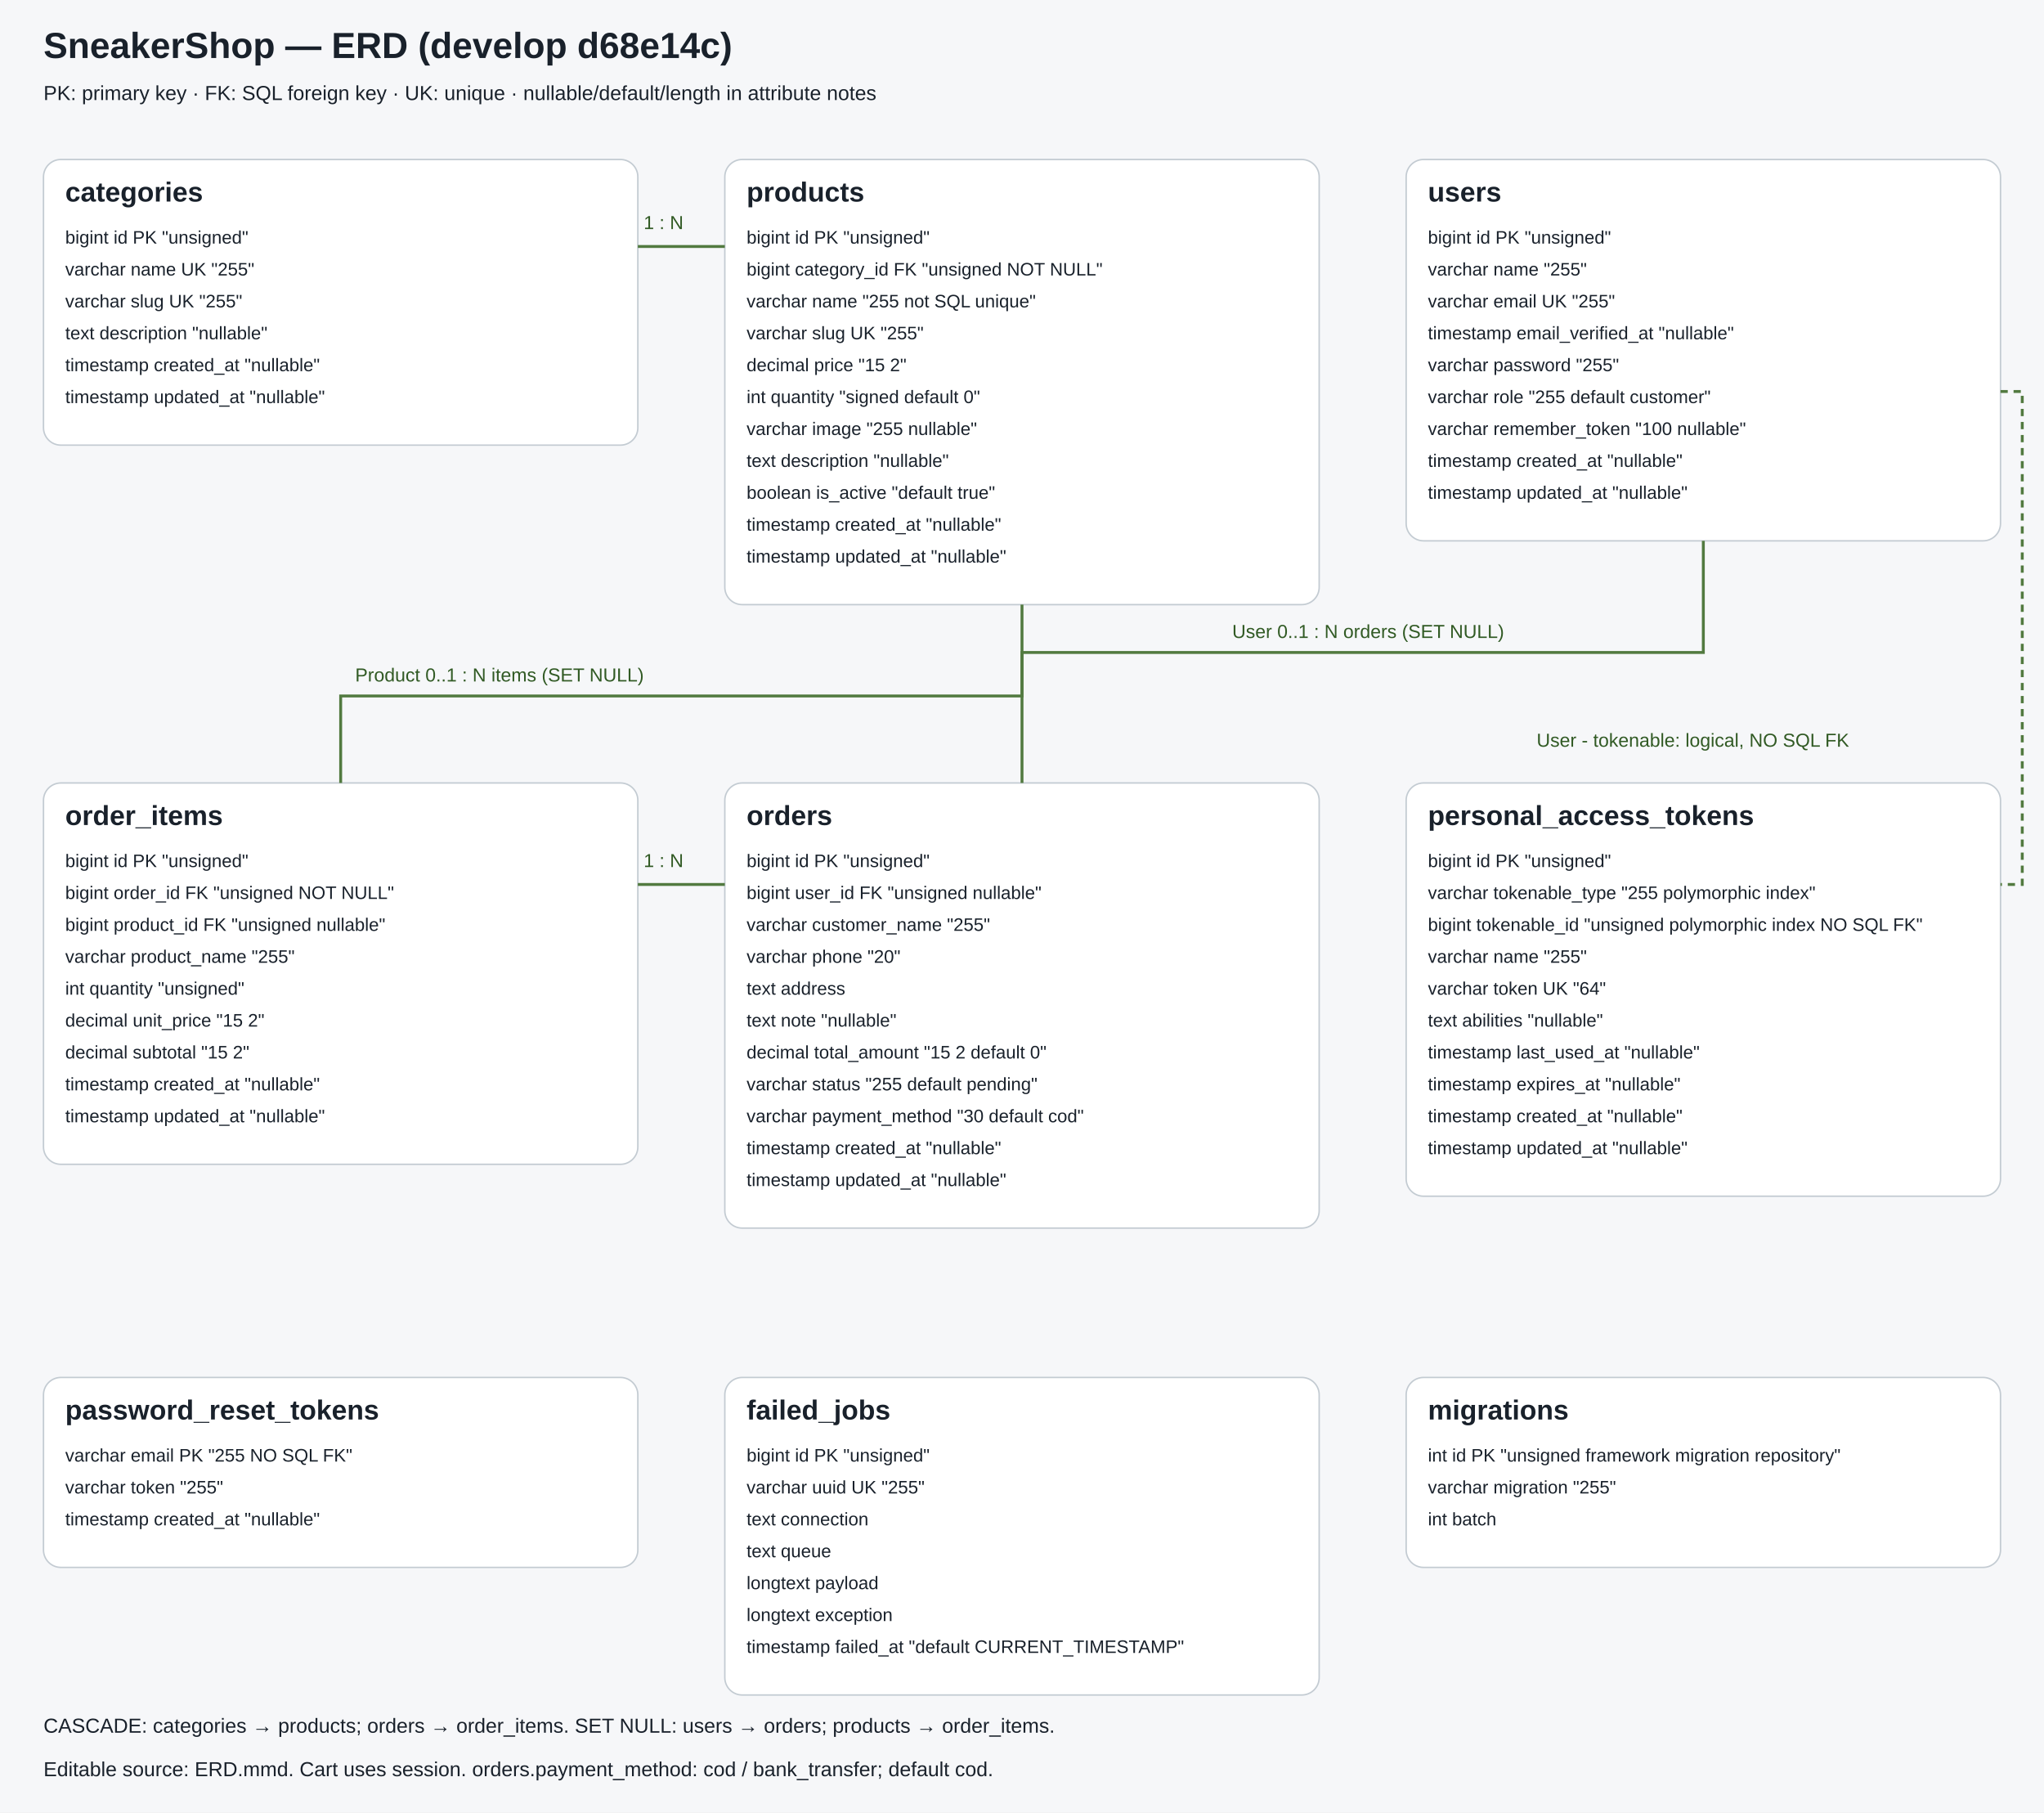
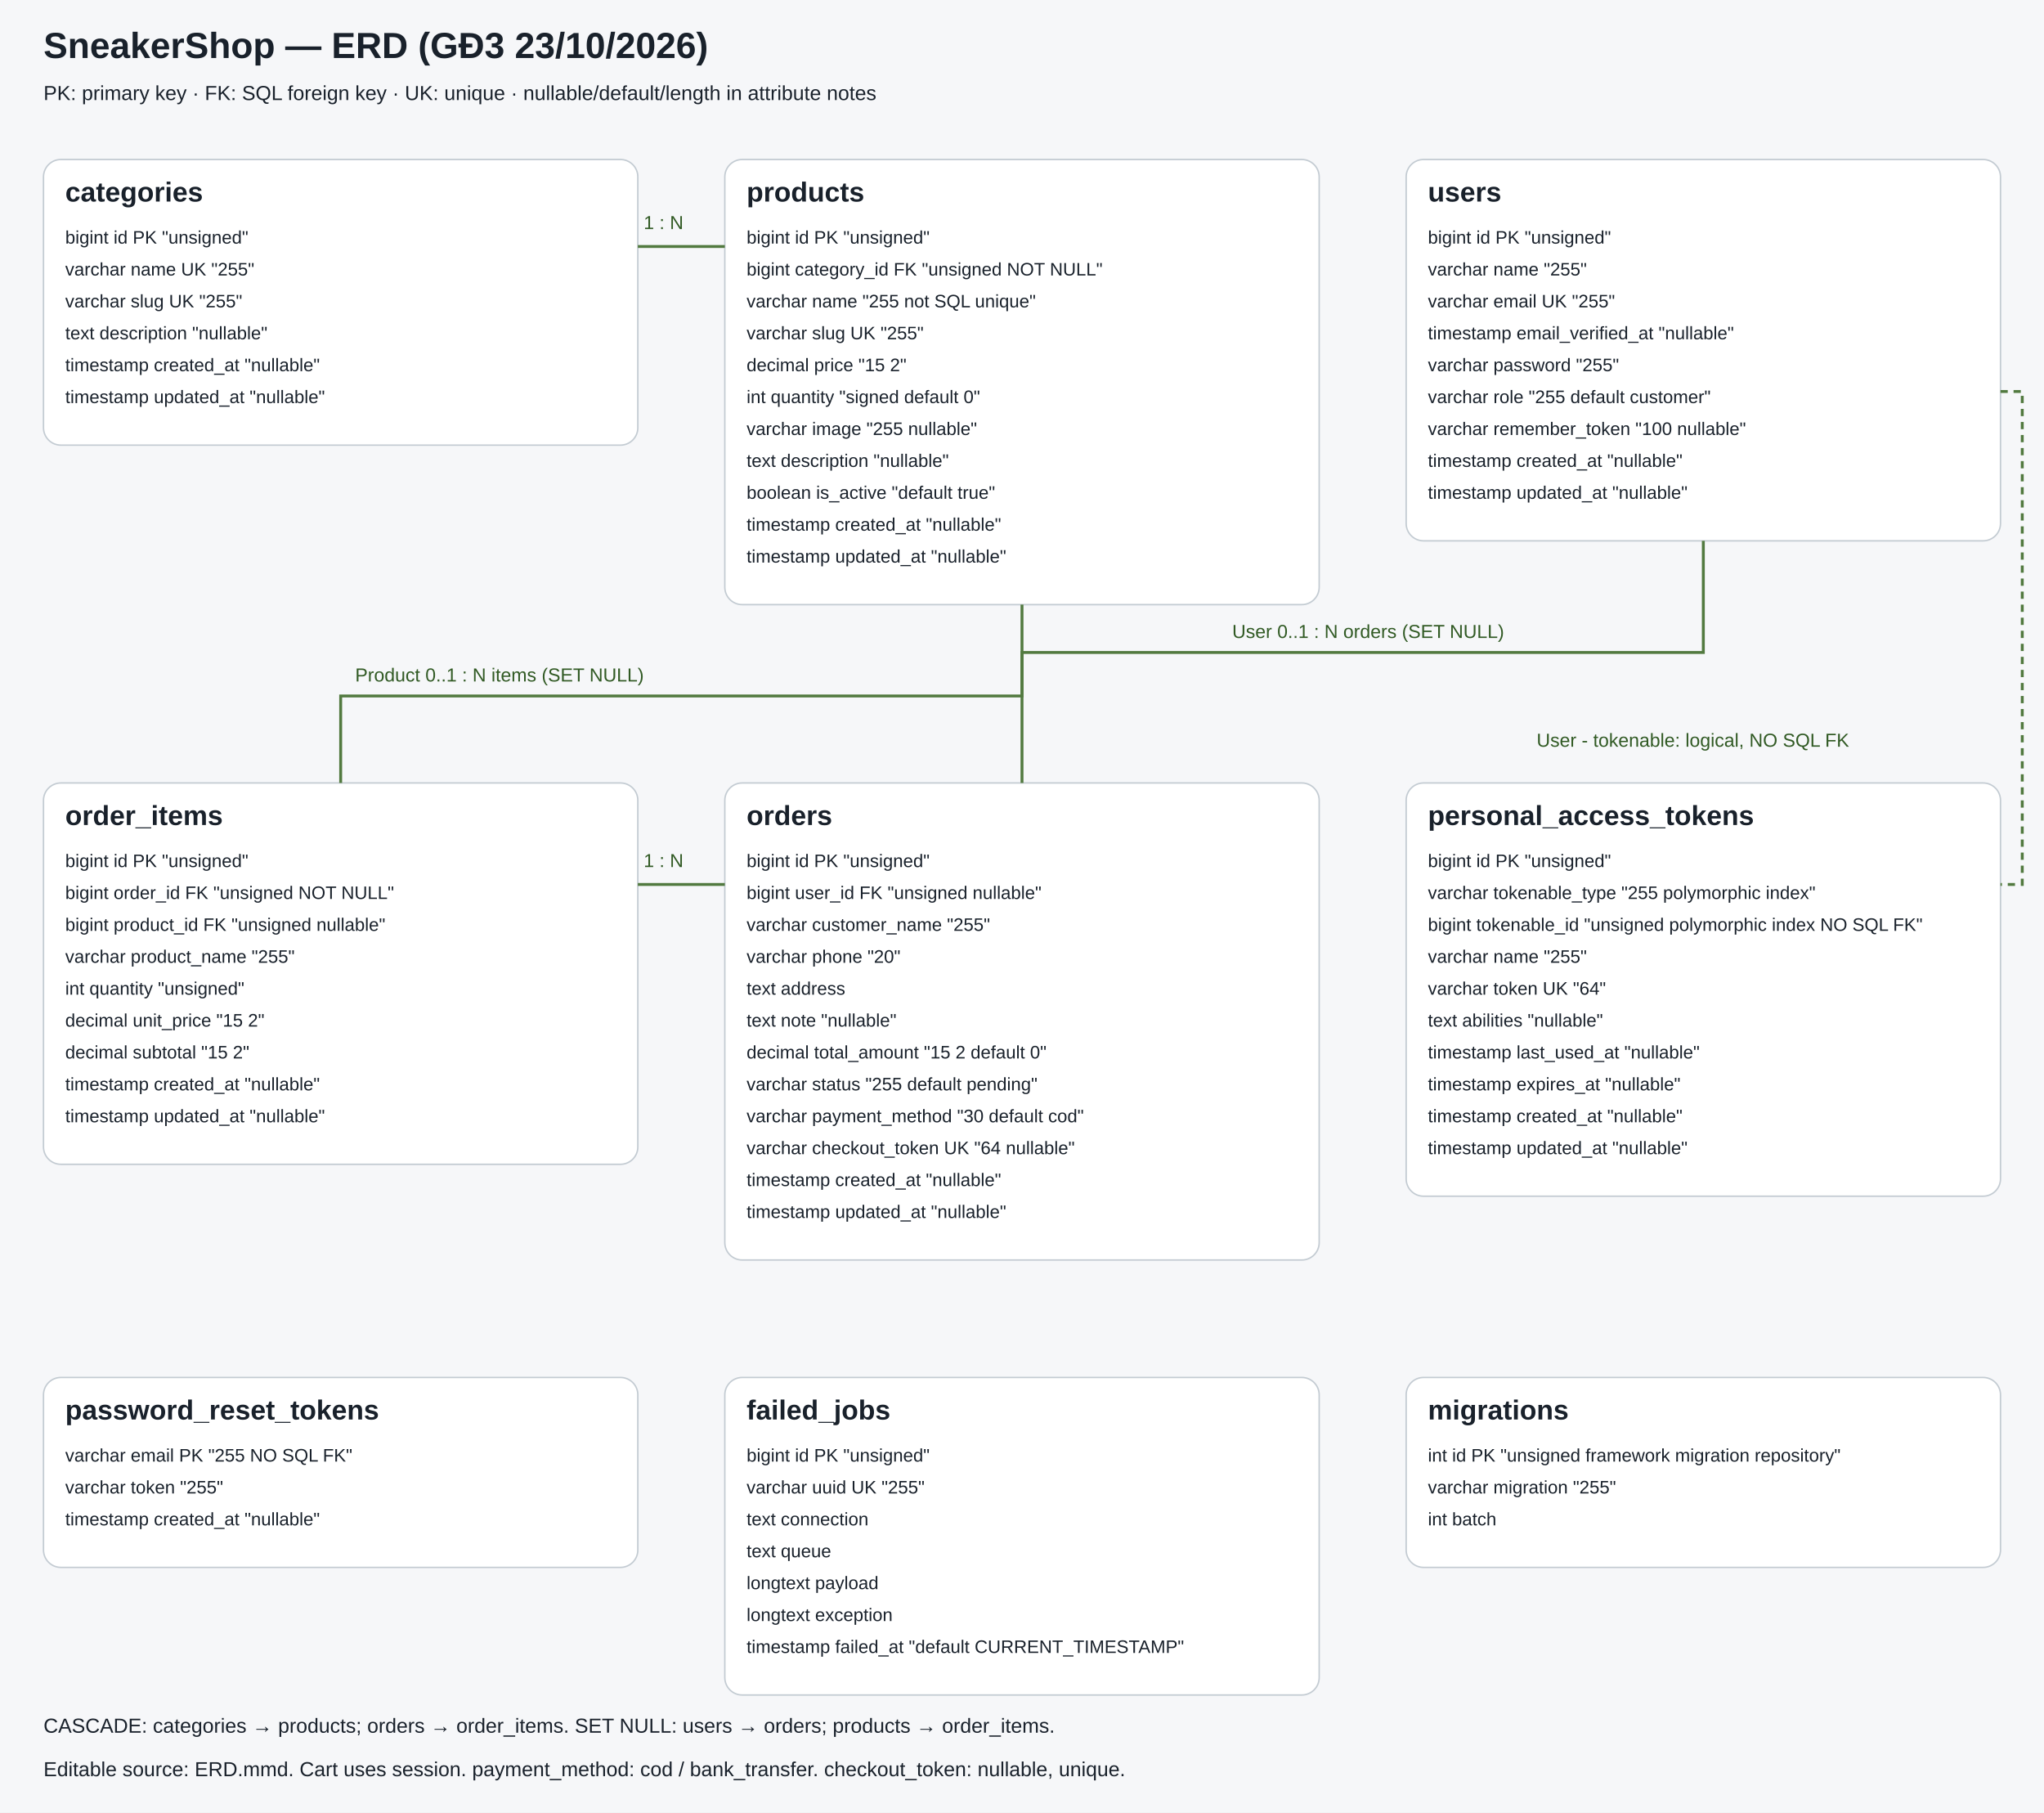
- <svg xmlns="http://www.w3.org/2000/svg" width="1410" height="1250" viewBox="0 0 1410 1250" role="img" aria-label="SneakerShop ERD theo develop d68e14c">
+ <svg xmlns="http://www.w3.org/2000/svg" width="1410" height="1250" viewBox="0 0 1410 1250" role="img" aria-label="SneakerShop ERD theo bản sửa GĐ3 23/10/2026">
  <rect width="1410" height="1250" fill="#f6f7f9" />
  <style>text{font-family:Arial,sans-serif;fill:#19212b}.edge{fill:none;stroke:#527a40;stroke-width:2}.label{font-size:13px;fill:#315a24}</style>
-   <text x="30" y="40" font-size="25" font-weight="bold">SneakerShop — ERD (develop d68e14c)</text>
+   <text x="30" y="40" font-size="25" font-weight="bold">SneakerShop — ERD (GĐ3 23/10/2026)</text>
  <text x="30" y="69" font-size="14">PK: primary key · FK: SQL foreign key · UK: unique · nullable/default/length in attribute notes</text>
  <rect x="30" y="110" width="410" height="197" rx="12" fill="white" stroke="#c3cbd2" />
  <text x="45" y="139" font-size="19" font-weight="bold">categories</text>
  <text x="45" y="168" font-size="12.5">bigint id PK "unsigned"</text>
  <text x="45" y="190" font-size="12.5">varchar name UK "255"</text>
  <text x="45" y="212" font-size="12.5">varchar slug UK "255"</text>
  <text x="45" y="234" font-size="12.5">text description "nullable"</text>
  <text x="45" y="256" font-size="12.5">timestamp created_at "nullable"</text>
  <text x="45" y="278" font-size="12.5">timestamp updated_at "nullable"</text>
  <rect x="500" y="110" width="410" height="307" rx="12" fill="white" stroke="#c3cbd2" />
  <text x="515" y="139" font-size="19" font-weight="bold">products</text>
  <text x="515" y="168" font-size="12.5">bigint id PK "unsigned"</text>
  <text x="515" y="190" font-size="12.5">bigint category_id FK "unsigned NOT NULL"</text>
  <text x="515" y="212" font-size="12.5">varchar name "255 not SQL unique"</text>
  <text x="515" y="234" font-size="12.5">varchar slug UK "255"</text>
  <text x="515" y="256" font-size="12.5">decimal price "15 2"</text>
  <text x="515" y="278" font-size="12.5">int quantity "signed default 0"</text>
  <text x="515" y="300" font-size="12.5">varchar image "255 nullable"</text>
  <text x="515" y="322" font-size="12.5">text description "nullable"</text>
  <text x="515" y="344" font-size="12.5">boolean is_active "default true"</text>
  <text x="515" y="366" font-size="12.5">timestamp created_at "nullable"</text>
  <text x="515" y="388" font-size="12.5">timestamp updated_at "nullable"</text>
  <rect x="970" y="110" width="410" height="263" rx="12" fill="white" stroke="#c3cbd2" />
  <text x="985" y="139" font-size="19" font-weight="bold">users</text>
  <text x="985" y="168" font-size="12.5">bigint id PK "unsigned"</text>
  <text x="985" y="190" font-size="12.5">varchar name "255"</text>
  <text x="985" y="212" font-size="12.5">varchar email UK "255"</text>
  <text x="985" y="234" font-size="12.5">timestamp email_verified_at "nullable"</text>
  <text x="985" y="256" font-size="12.5">varchar password "255"</text>
  <text x="985" y="278" font-size="12.5">varchar role "255 default customer"</text>
  <text x="985" y="300" font-size="12.5">varchar remember_token "100 nullable"</text>
  <text x="985" y="322" font-size="12.5">timestamp created_at "nullable"</text>
  <text x="985" y="344" font-size="12.5">timestamp updated_at "nullable"</text>
  <rect x="30" y="540" width="410" height="263" rx="12" fill="white" stroke="#c3cbd2" />
  <text x="45" y="569" font-size="19" font-weight="bold">order_items</text>
  <text x="45" y="598" font-size="12.5">bigint id PK "unsigned"</text>
  <text x="45" y="620" font-size="12.5">bigint order_id FK "unsigned NOT NULL"</text>
  <text x="45" y="642" font-size="12.5">bigint product_id FK "unsigned nullable"</text>
  <text x="45" y="664" font-size="12.5">varchar product_name "255"</text>
  <text x="45" y="686" font-size="12.5">int quantity "unsigned"</text>
  <text x="45" y="708" font-size="12.5">decimal unit_price "15 2"</text>
  <text x="45" y="730" font-size="12.5">decimal subtotal "15 2"</text>
  <text x="45" y="752" font-size="12.5">timestamp created_at "nullable"</text>
  <text x="45" y="774" font-size="12.5">timestamp updated_at "nullable"</text>
-   <rect x="500" y="540" width="410" height="307" rx="12" fill="white" stroke="#c3cbd2" />
+   <rect x="500" y="540" width="410" height="329" rx="12" fill="white" stroke="#c3cbd2" />
  <text x="515" y="569" font-size="19" font-weight="bold">orders</text>
  <text x="515" y="598" font-size="12.5">bigint id PK "unsigned"</text>
  <text x="515" y="620" font-size="12.5">bigint user_id FK "unsigned nullable"</text>
  <text x="515" y="642" font-size="12.5">varchar customer_name "255"</text>
  <text x="515" y="664" font-size="12.5">varchar phone "20"</text>
  <text x="515" y="686" font-size="12.5">text address</text>
  <text x="515" y="708" font-size="12.5">text note "nullable"</text>
  <text x="515" y="730" font-size="12.5">decimal total_amount "15 2 default 0"</text>
  <text x="515" y="752" font-size="12.5">varchar status "255 default pending"</text>
  <text x="515" y="774" font-size="12.5">varchar payment_method "30 default cod"</text>
-   <text x="515" y="796" font-size="12.5">timestamp created_at "nullable"</text>
-   <text x="515" y="818" font-size="12.5">timestamp updated_at "nullable"</text>
+   <text x="515" y="818" font-size="12.5">timestamp created_at "nullable"</text>
+   <text x="515" y="840" font-size="12.5">timestamp updated_at "nullable"</text>
  <rect x="970" y="540" width="410" height="285" rx="12" fill="white" stroke="#c3cbd2" />
  <text x="985" y="569" font-size="19" font-weight="bold">personal_access_tokens</text>
  <text x="985" y="598" font-size="12.5">bigint id PK "unsigned"</text>
  <text x="985" y="620" font-size="12.5">varchar tokenable_type "255 polymorphic index"</text>
  <text x="985" y="642" font-size="12.5">bigint tokenable_id "unsigned polymorphic index NO SQL FK"</text>
  <text x="985" y="664" font-size="12.5">varchar name "255"</text>
  <text x="985" y="686" font-size="12.5">varchar token UK "64"</text>
  <text x="985" y="708" font-size="12.5">text abilities "nullable"</text>
  <text x="985" y="730" font-size="12.5">timestamp last_used_at "nullable"</text>
  <text x="985" y="752" font-size="12.5">timestamp expires_at "nullable"</text>
  <text x="985" y="774" font-size="12.5">timestamp created_at "nullable"</text>
  <text x="985" y="796" font-size="12.5">timestamp updated_at "nullable"</text>
  <rect x="30" y="950" width="410" height="131" rx="12" fill="white" stroke="#c3cbd2" />
  <text x="45" y="979" font-size="19" font-weight="bold">password_reset_tokens</text>
  <text x="45" y="1008" font-size="12.5">varchar email PK "255 NO SQL FK"</text>
  <text x="45" y="1030" font-size="12.5">varchar token "255"</text>
  <text x="45" y="1052" font-size="12.5">timestamp created_at "nullable"</text>
  <rect x="500" y="950" width="410" height="219" rx="12" fill="white" stroke="#c3cbd2" />
  <text x="515" y="979" font-size="19" font-weight="bold">failed_jobs</text>
  <text x="515" y="1008" font-size="12.5">bigint id PK "unsigned"</text>
  <text x="515" y="1030" font-size="12.5">varchar uuid UK "255"</text>
  <text x="515" y="1052" font-size="12.5">text connection</text>
  <text x="515" y="1074" font-size="12.5">text queue</text>
  <text x="515" y="1096" font-size="12.5">longtext payload</text>
  <text x="515" y="1118" font-size="12.5">longtext exception</text>
  <text x="515" y="1140" font-size="12.5">timestamp failed_at "default CURRENT_TIMESTAMP"</text>
  <rect x="970" y="950" width="410" height="131" rx="12" fill="white" stroke="#c3cbd2" />
  <text x="985" y="979" font-size="19" font-weight="bold">migrations</text>
  <text x="985" y="1008" font-size="12.5">int id PK "unsigned framework migration repository"</text>
  <text x="985" y="1030" font-size="12.5">varchar migration "255"</text>
  <text x="985" y="1052" font-size="12.5">int batch</text>
  <path class="edge" d="M440 170 H500" />
  <text class="label" x="444" y="158">1 : N</text>
  <path class="edge" d="M705 417 V480 H235 V540" />
  <text class="label" x="245" y="470">Product 0..1 : N items (SET NULL)</text>
  <path class="edge" d="M1175 373 V450 H705 V540" />
  <text class="label" x="850" y="440">User 0..1 : N orders (SET NULL)</text>
  <path class="edge" d="M500 610 H440" />
  <text class="label" x="444" y="598">1 : N</text>
  <path class="edge" stroke-dasharray="5 4" d="M1380 270 H1395 V610 H1380" />
  <text class="label" x="1060" y="515">User - tokenable: logical, NO SQL FK</text>
  <text x="30" y="1195" font-size="14">CASCADE: categories → products; orders → order_items. SET NULL: users → orders; products → order_items.</text>
-   <text x="30" y="1225" font-size="14">Editable source: ERD.mmd. Cart uses session. orders.payment_method: cod / bank_transfer; default cod.</text>
+   <text x="30" y="1225" font-size="14">Editable source: ERD.mmd. Cart uses session. payment_method: cod / bank_transfer. checkout_token: nullable, unique.</text>
+   <text x="515" y="796" font-size="12.5">varchar checkout_token UK "64 nullable"</text>
</svg>
